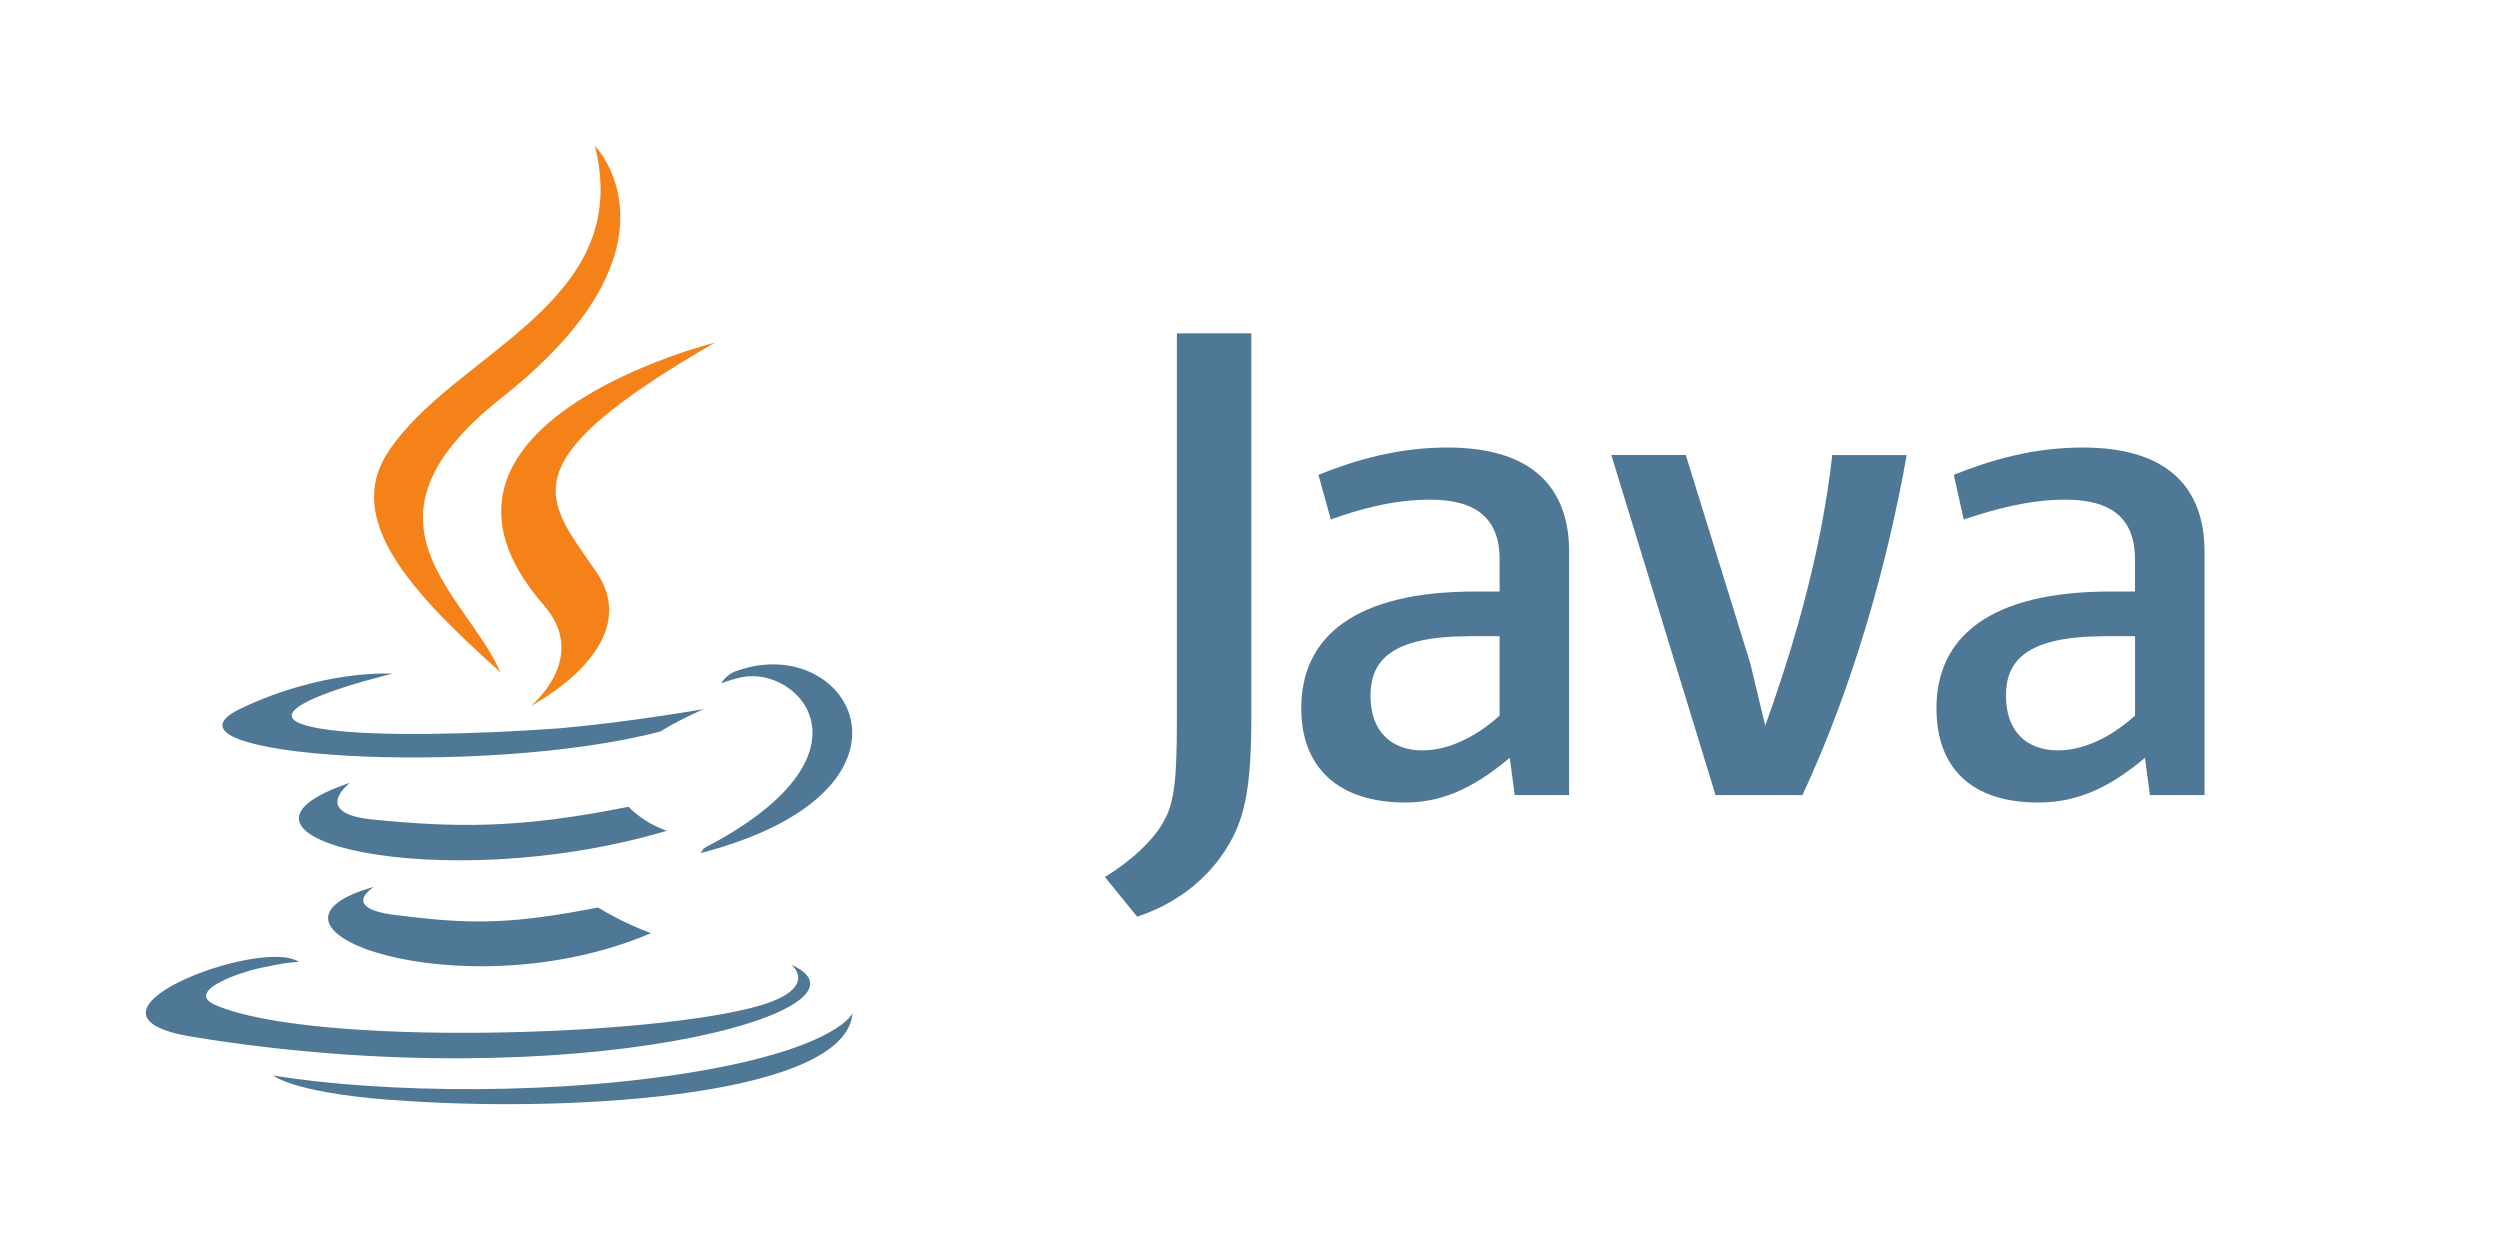
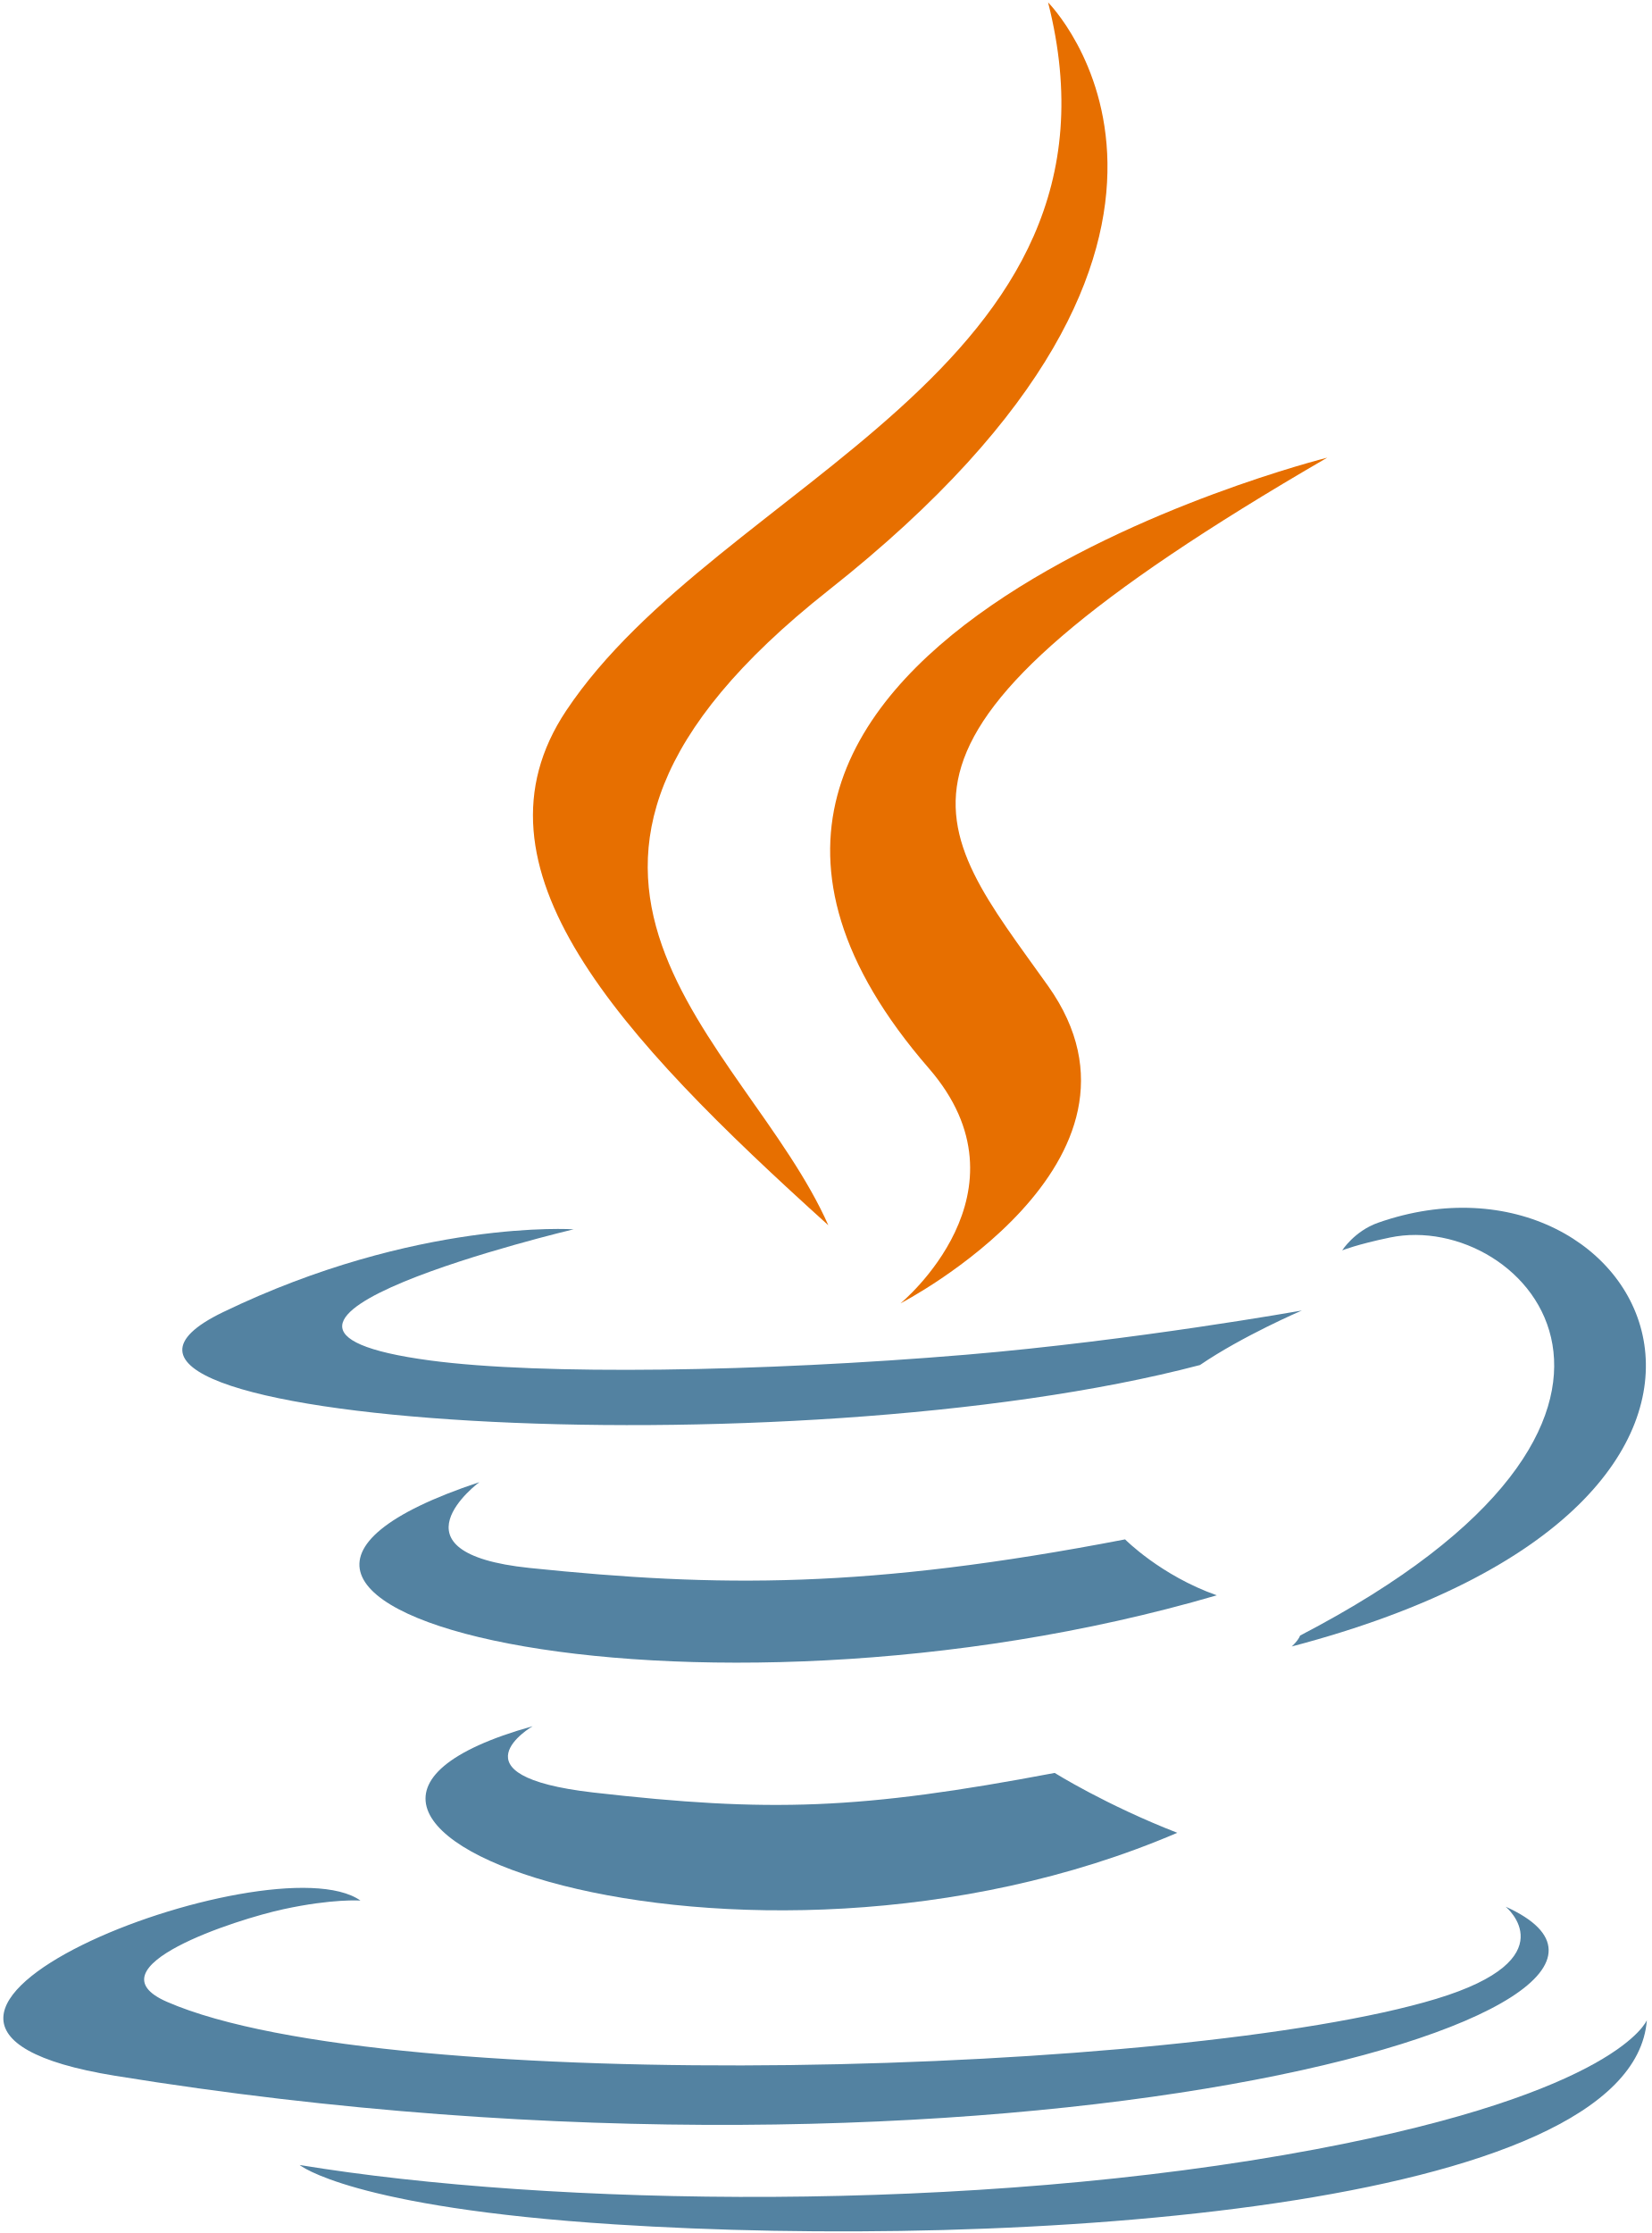
- <svg xmlns="http://www.w3.org/2000/svg" width="120" height="60">
-   <path d="M17.956 42.562s-1.767 1.075 1.23 1.383c3.6.46 5.53.384 9.524-.384 0 0 1.075.69 2.535 1.23-8.987 3.84-20.354-.23-13.288-2.227zm-1.152-4.992s-1.92 1.46 1.075 1.767c3.917.384 7 .46 12.29-.614 0 0 .69.768 1.843 1.152-10.83 3.226-22.966.307-15.208-2.304zm21.2 8.756s1.306 1.075-1.46 1.92c-5.146 1.536-21.583 1.997-26.192 0-1.613-.69 1.46-1.7 2.458-1.843 1-.23 1.536-.23 1.536-.23-1.766-1.23-11.752 2.535-5.07 3.6 18.357 2.995 33.488-1.306 28.726-3.456zM18.8 32.347s-8.372 1.997-2.996 2.688c2.304.307 6.836.23 11.06-.077 3.456-.307 6.913-.922 6.913-.922s-1.23.538-2.074 1.075c-8.526 2.227-24.886 1.23-20.2-1.075 3.994-1.92 7.297-1.7 7.297-1.7zm14.978 8.372c8.602-4.455 4.608-8.756 1.843-8.218-.69.154-1 .307-1 .307s.23-.46.768-.614c5.453-1.92 9.755 5.76-1.767 8.756 0 0 .077-.077.154-.23zM19.646 52.854c8.295.538 20.97-.307 21.276-4.224 0 0-.614 1.536-6.836 2.688-7.066 1.306-15.822 1.152-20.97.307 0 0 1.075.922 6.53 1.23z" fill="#4e7896" />
-   <path d="M28.555 7s4.762 4.84-4.532 12.136c-7.45 5.914-1.7 9.294 0 13.134-4.378-3.917-7.527-7.373-5.377-10.6 3.15-4.762 11.828-7.066 9.908-14.67zm-2.458 22.044c2.227 2.535-.615 4.84-.615 4.84s5.684-2.92 3.072-6.53c-2.38-3.456-4.224-5.146 5.76-10.907 0 0-15.746 3.917-8.218 12.596z" fill="#f58219" />
-   <path d="M75.318 38.162V26.485c0-2.98-1.668-5.004-5.838-5.004-2.383 0-4.41.596-6.196 1.31l.596 2.145c1.31-.477 2.98-.953 4.766-.953 2.264 0 3.336.953 3.336 2.86v1.55H70.8c-5.72 0-8.34 2.145-8.34 5.6 0 2.86 1.787 4.528 5.004 4.528 2.026 0 3.575-.953 5.004-2.145l.238 1.787h2.62zM71.98 34.35c-1.19 1.072-2.502 1.668-3.694 1.668-1.55 0-2.502-.953-2.502-2.62s.953-2.86 4.766-2.86h1.43v3.813zm14.536 3.813h-4.17L77.343 21.84h3.575l3.098 10.01.715 2.98c1.55-4.29 2.74-8.698 3.217-12.987h3.574c-.953 5.362-2.62 11.2-5.004 16.323zm19.302 0V26.485c0-2.98-1.668-5.004-5.84-5.004-2.383 0-4.408.596-6.196 1.31l.477 2.145c1.43-.477 3.098-.953 4.885-.953 2.264 0 3.336.953 3.336 2.86v1.55h-1.19c-5.72 0-8.34 2.145-8.34 5.6 0 2.86 1.668 4.528 4.885 4.528 2.145 0 3.694-.953 5.123-2.145l.238 1.787h2.62zm-3.336-3.813c-1.19 1.072-2.502 1.668-3.694 1.668-1.55 0-2.502-.953-2.502-2.62s.953-2.86 4.766-2.86h1.43v3.813zm-43.728 6.553c-.953 1.43-2.383 2.502-4.17 3.098l-1.55-1.906c1.192-.715 2.383-1.787 2.86-2.74.477-.834.596-2.026.596-4.766V16h3.575v18.35c0 3.694-.358 5.123-1.31 6.553z" fill="#4e7896" />
+ <svg xmlns="http://www.w3.org/2000/svg" height="346" preserveAspectRatio="xMidYMid" viewBox="0 0 256 346" width="256">
+   <path d="m82.554 267.473s-13.198 7.675 9.393 10.273c27.369 3.122 41.357 2.675 71.517-3.034 0 0 7.929 4.972 19.004 9.278-67.612 28.977-153.019-1.678-99.914-16.517" fill="#5382a1" />
+   <path d="m74.292 229.659s-14.803 10.958 7.805 13.296c29.236 3.016 52.325 3.263 92.276-4.43 0 0 5.526 5.602 14.215 8.666-81.747 23.904-172.798 1.885-114.296-17.532" fill="#5382a1" />
+   <path d="m143.942 165.515c16.66 19.18-4.377 36.44-4.377 36.44s42.301-21.837 22.874-49.183c-18.144-25.501-32.059-38.172 43.268-81.859 0 0-118.238 29.53-61.765 94.601" fill="#e76f00" />
+   <g fill="#5382a1">
+     <path d="m233.364 295.442s9.767 8.048-10.757 14.274c-39.027 11.823-162.432 15.393-196.714.471-12.323-5.361 10.786-12.801 18.056-14.362 7.581-1.644 11.914-1.338 11.914-1.338-13.705-9.654-88.583 18.957-38.034 27.151 137.853 22.356 251.292-10.067 215.535-26.196" />
+     <path d="m88.901 190.48s-62.772 14.909-22.229 20.324c17.118 2.292 51.244 1.773 83.031-.89 25.978-2.191 52.063-6.851 52.063-6.851s-9.16 3.923-15.787 8.448c-63.744 16.765-186.886 8.966-151.435-8.183 29.981-14.492 54.358-12.848 54.358-12.848" />
+     <path d="m201.506 253.422c64.799-33.672 34.838-66.03 13.926-61.671-5.126 1.067-7.411 1.991-7.411 1.991s1.903-2.981 5.537-4.271c41.371-14.545 73.187 42.897-13.355 65.648 0 .001 1.003-.896 1.302-1.697" />
+   </g>
+   <path d="m162.439.371s35.887 35.899-34.037 91.101c-56.071 44.281-12.786 69.53-.023 98.377-32.73-29.53-56.749-55.526-40.635-79.72 23.652-35.515 89.175-52.734 74.695-109.757" fill="#e76f00" />
+   <path d="m95.268 344.665c62.199 3.981 157.712-2.209 159.974-31.64 0 0-4.348 11.157-51.404 20.017-53.088 9.991-118.564 8.824-157.399 2.421.001-.001 7.95 6.58 48.829 9.201" fill="#5382a1" />
</svg>
